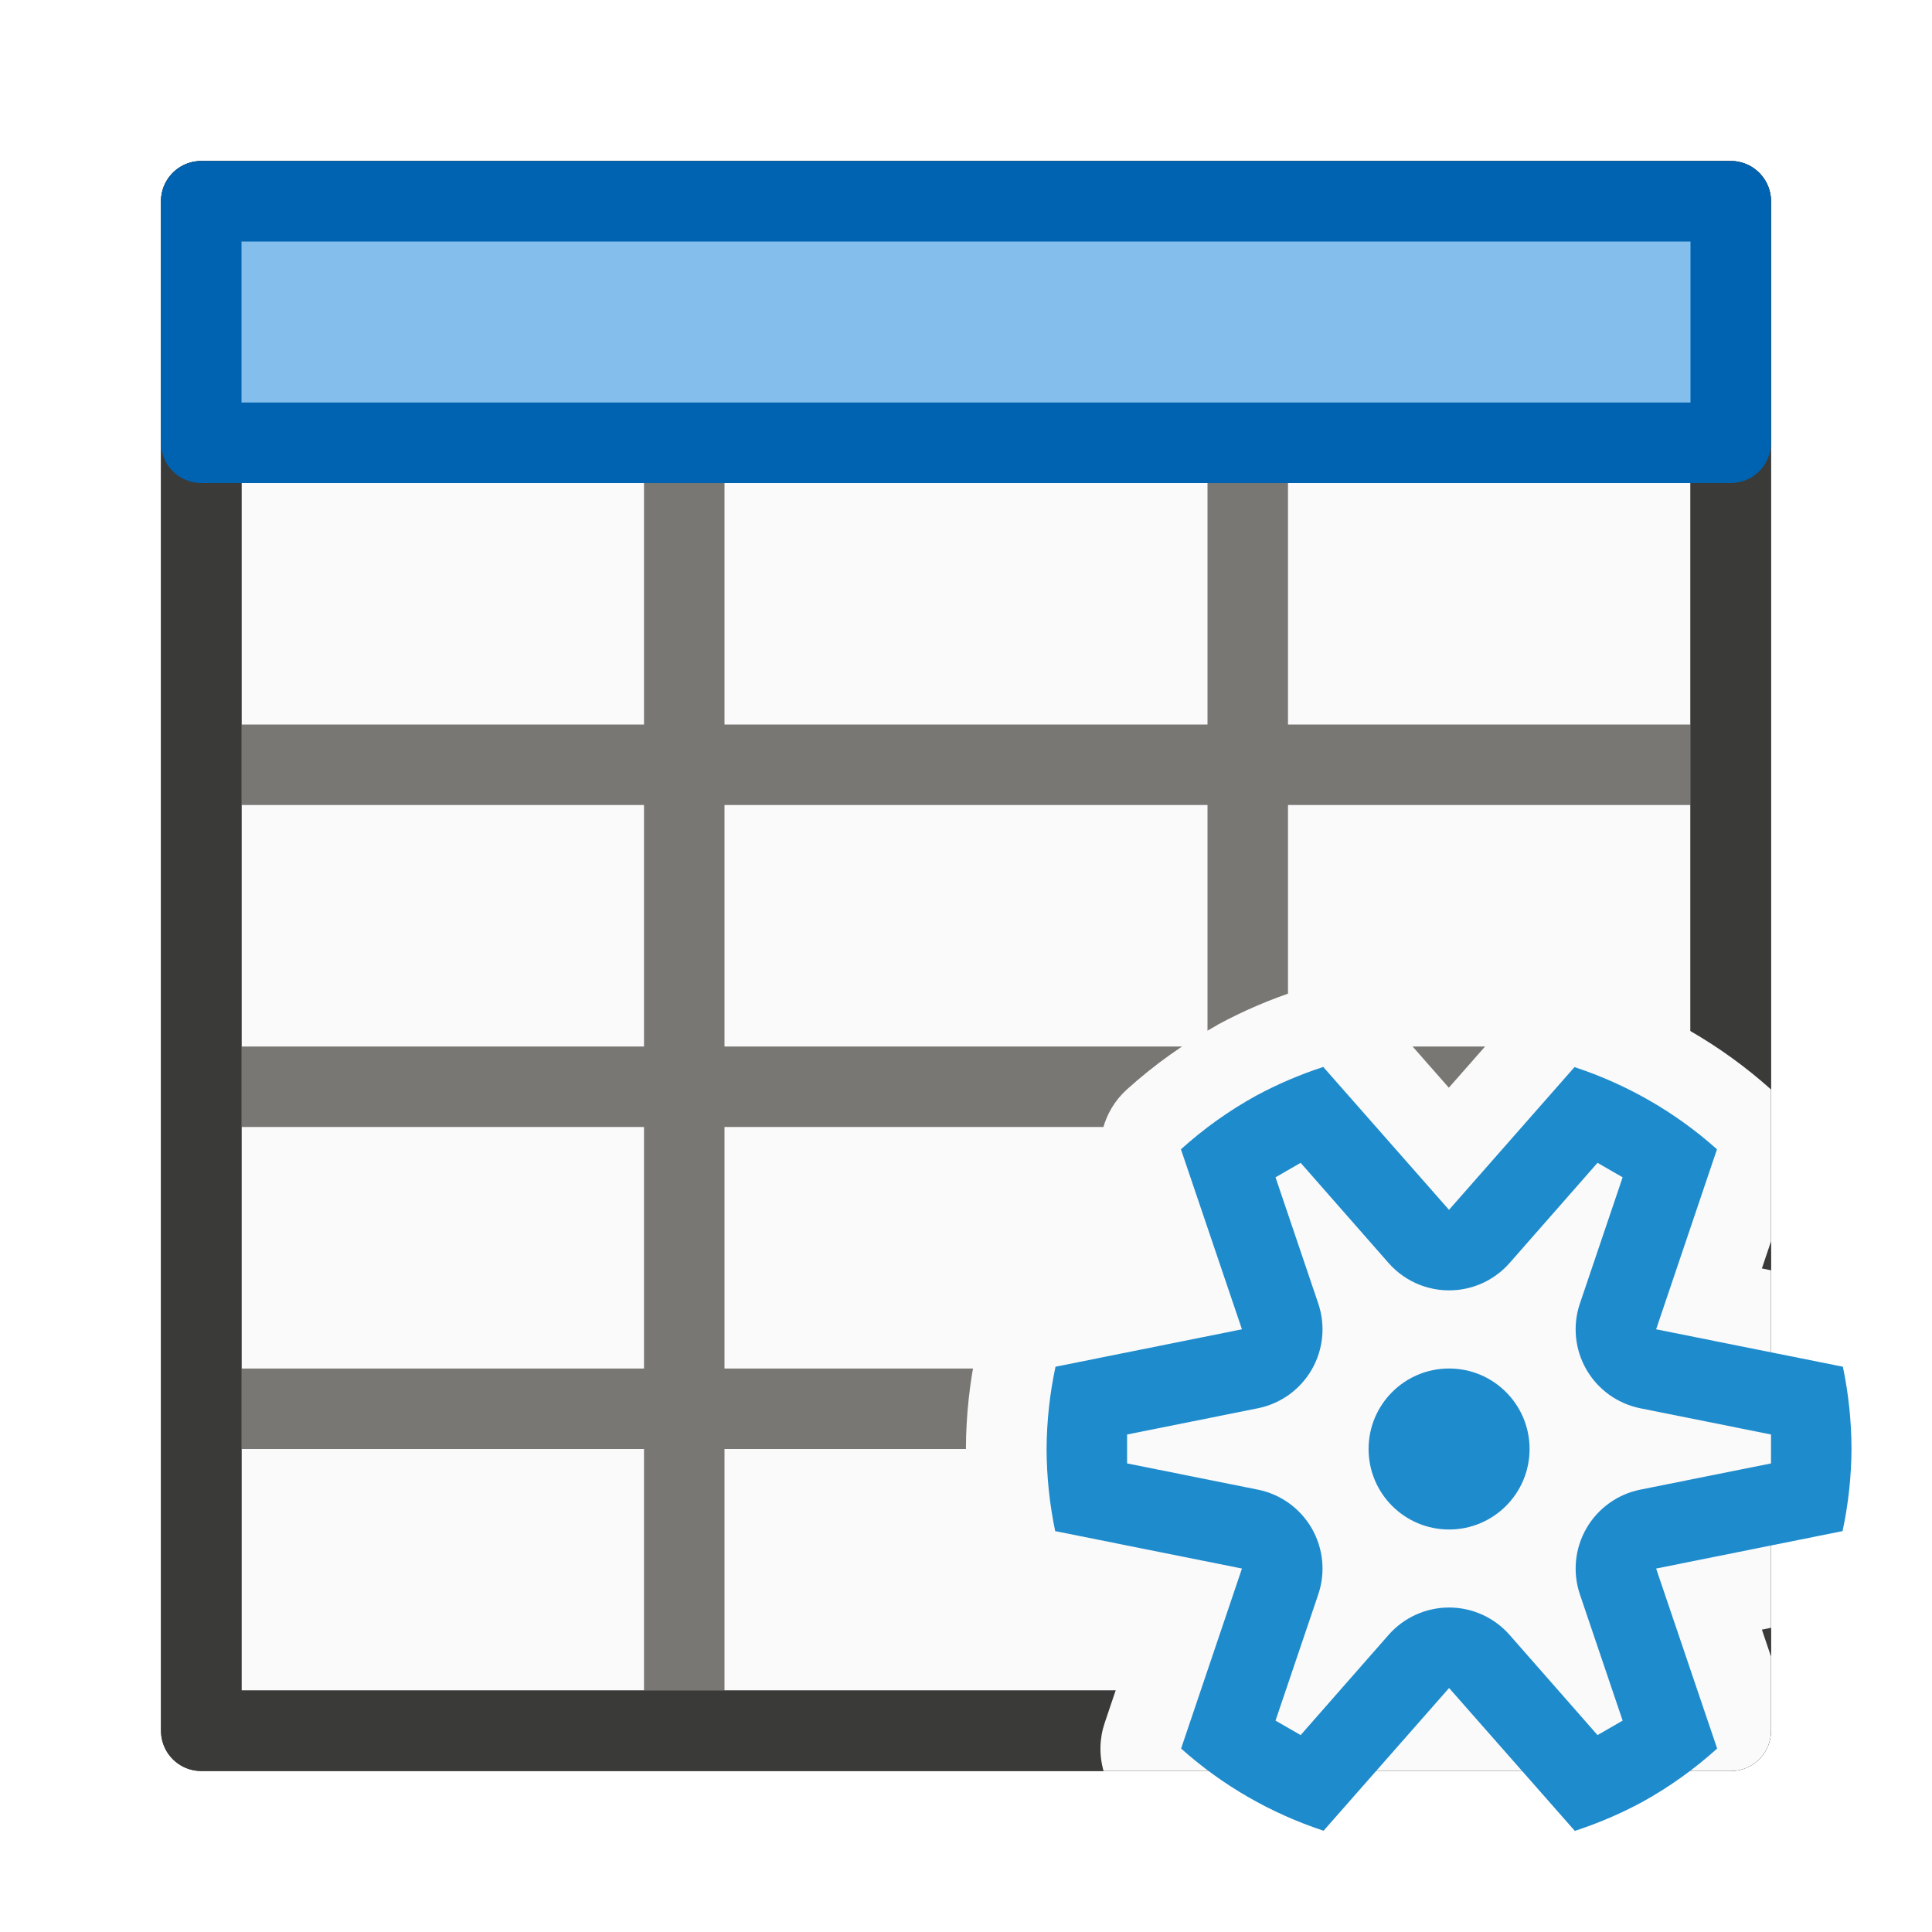
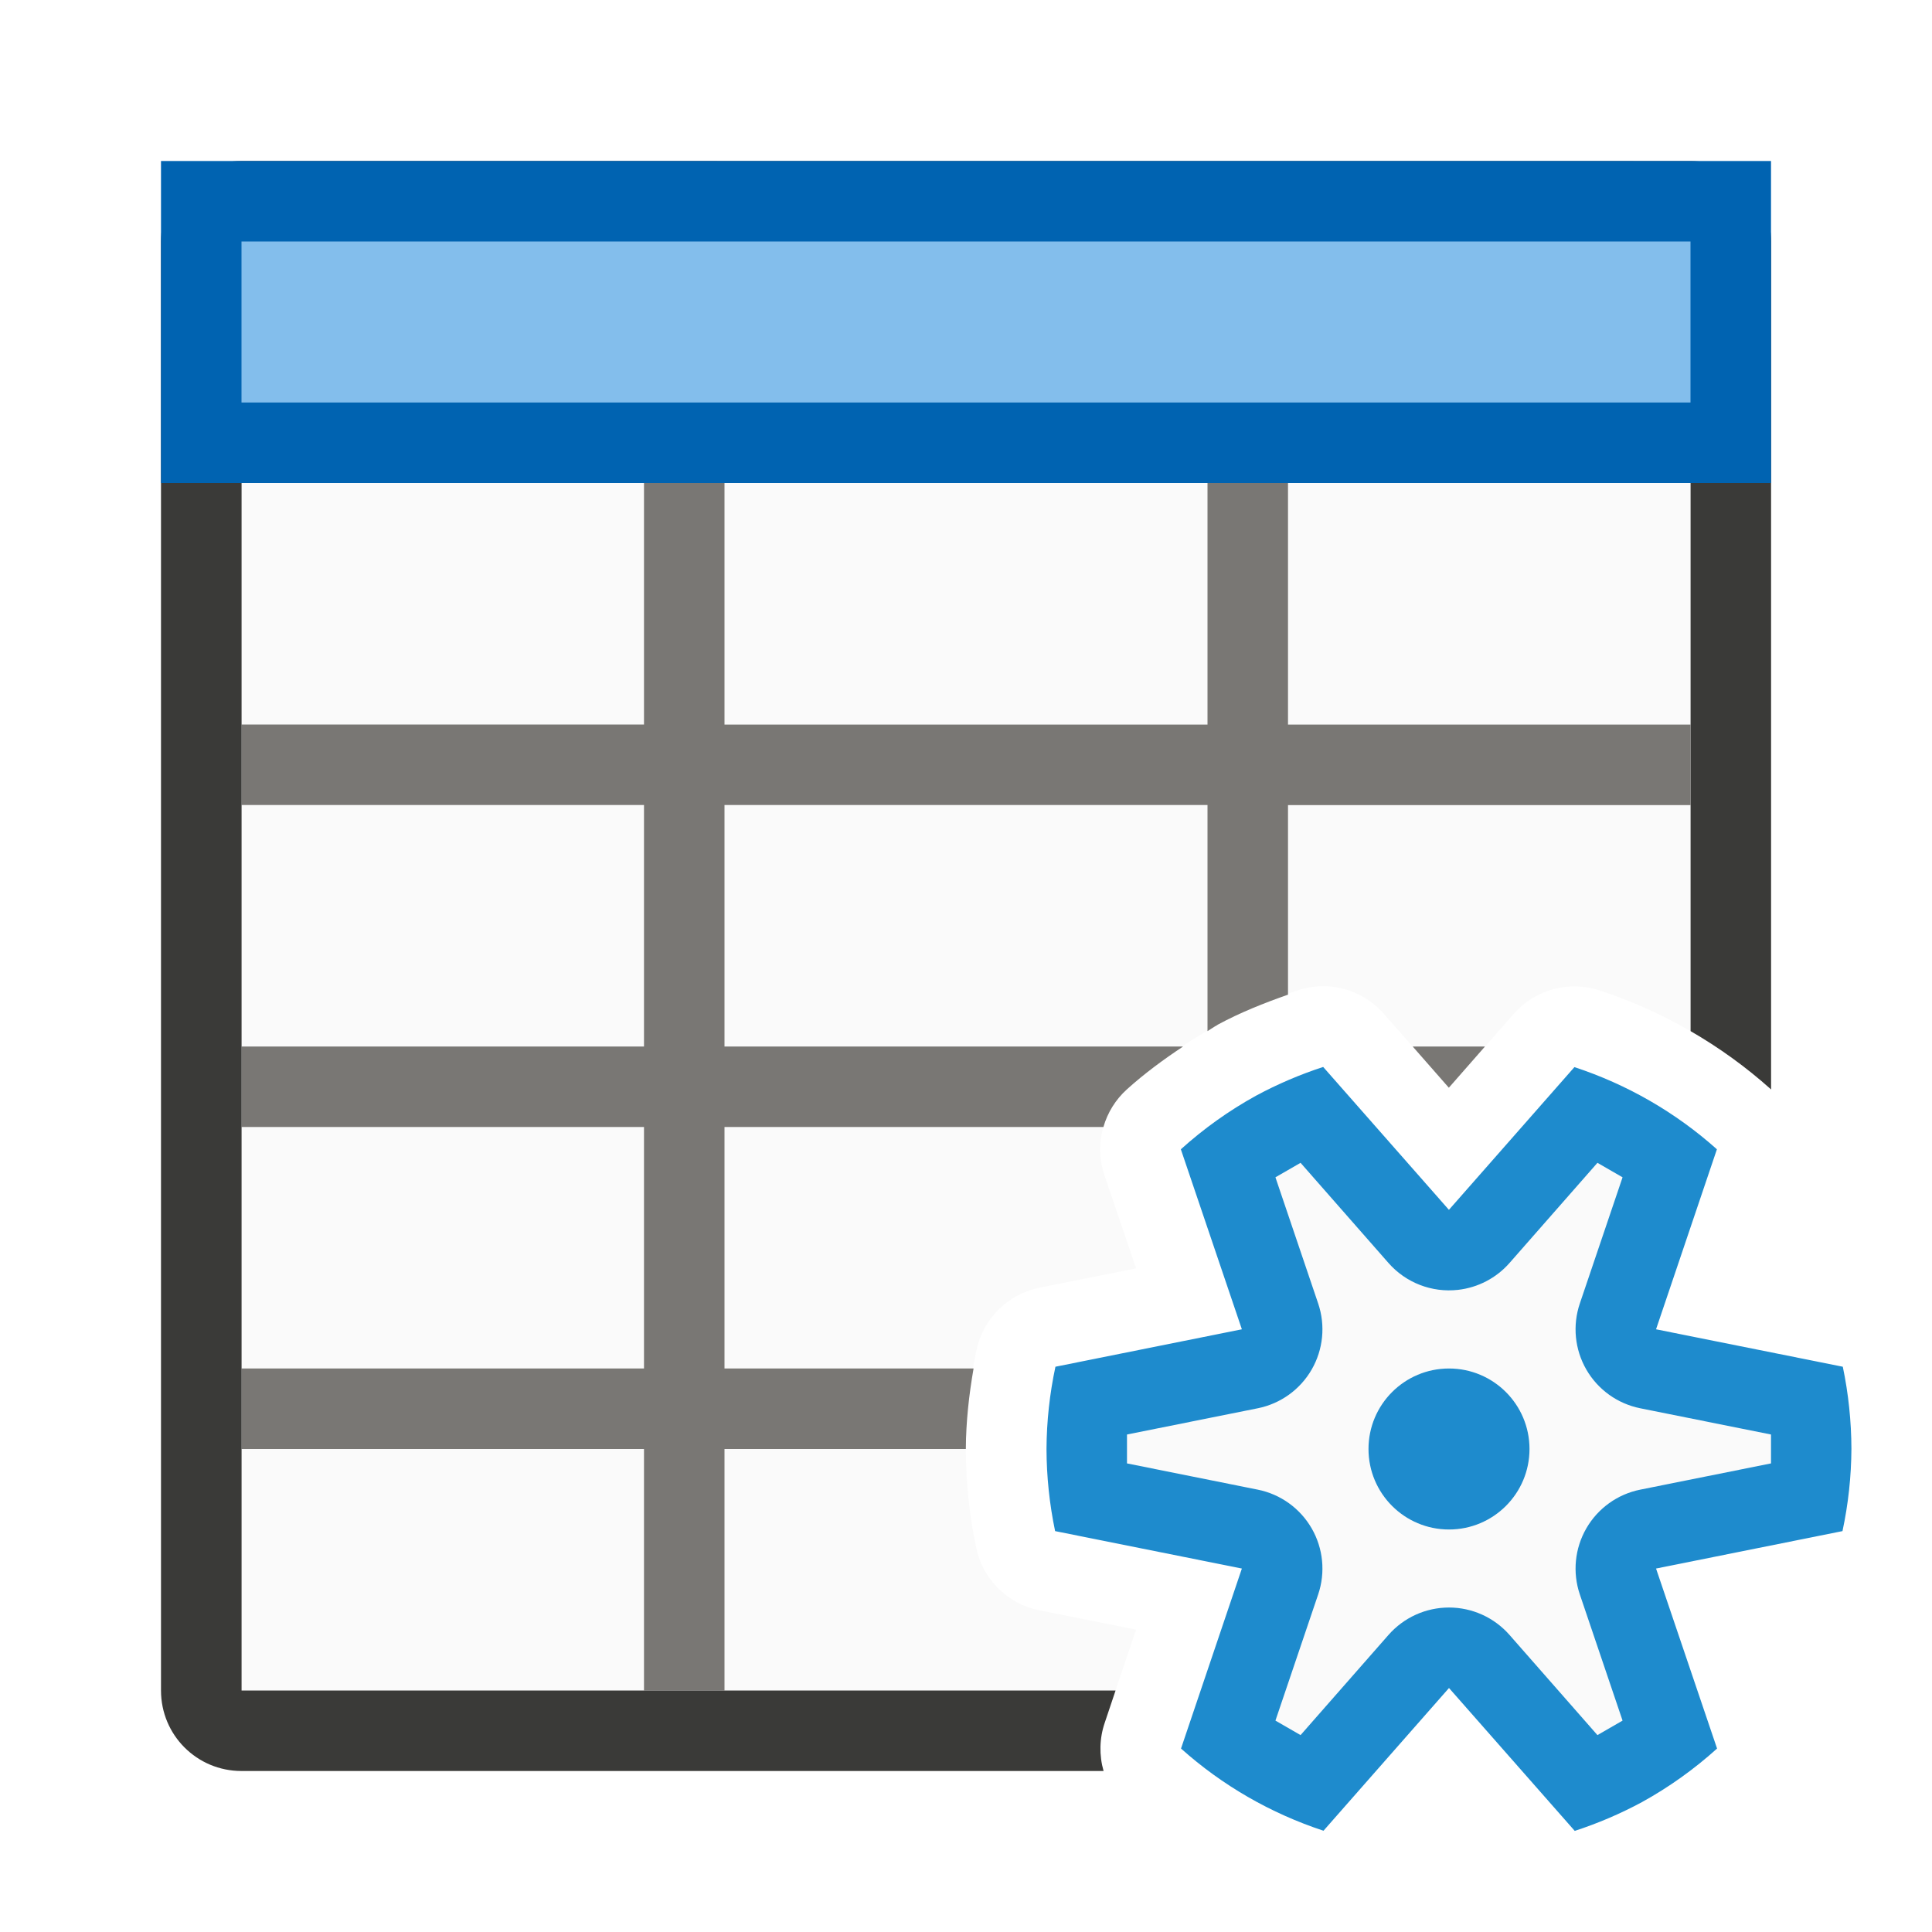
<svg xmlns="http://www.w3.org/2000/svg" viewBox="0 0 24 24">
-   <g stroke-linecap="round" stroke-linejoin="round">
-     <path d="m2.5 2.5h19v19h-19z" fill="#fafafa" stroke="#3a3a38" />
-     <g fill="#797774" stroke="#797774">
-       <path d="m2.5 5.5h19zm0 4h19zm0 4h19zm0 4h19z" />
-       <path d="m8.5 2.5v19zm7 0v19z" />
-     </g>
-     <path d="m2.5 2.5h19v19h-19z" fill="none" stroke="#3a3a38" />
-     <path d="m21.5 5.5v-3h-19v3z" fill="#83beec" stroke="#0063b1" />
-     <path d="m16.387 12.252a1.003 1.003 0 0 0 -.26.049c-.346.112-.68.255-1 .428a1.003 1.003 0 0 0 -.008.006c-.403.223-.779.49-1.121.799a1.003 1.003 0 0 0 -.277 1.066l.393 1.156-1.199.24a1.003 1.003 0 0 0 -.783.771c-.087.403-.131.814-.133 1.227a1.003 1.003 0 0 0 0 .008c.001.412.044.823.129 1.227a1.003 1.003 0 0 0 .783.775l1.203.24-.391 1.158a1.003 1.003 0 0 0 -.014.598h7.791c.277 0 .5-.223.5-.5v-.922l-.113-.334.113-.023v-4.441l-.113-.023.113-.336v-1.887a1.003 1.003 0 0 0 -.004-.004c-.616-.551-1.34-.968-2.125-1.227a1.003 1.003 0 0 0 -1.066.291l-.807.918-.809-.92a1.003 1.003 0 0 0 -.803-.34z" fill="#fafafa" />
-     <path d="m22 17.82 0.0.359-1.625.326c-.591.119-.943.73-.75 1.301l.529 1.562.002.006-.312.18-1.092-1.244c-.398-.454-1.106-.454-1.504 0l-1.092 1.244-.312-.18.531-1.568c.193-.571-.159-1.182-.75-1.301l-1.625-.326-0-.359 1.625-.326c.591-.119.943-.73.75-1.301l-.531-1.568.312-.18 1.092 1.244c.216.246.54.371.865.334.247-.028.475-.147.639-.334l1.092-1.244.313.18-.531 1.568c-.193.571.159 1.182.75 1.301z" fill="#fafafa" />
-     <path d="m16.438 13.254c-.288.094-.567.213-.834.357-.336.185-.649.409-.934.666l.758 2.236-2.316.465c-.072.336-.109.678-.111 1.021.001.343.037.686.107 1.021l2.32.465-.756 2.236c.513.459 1.116.806 1.77 1.021l1.559-1.773 1.562 1.775c.288-.094.567-.213.834-.357.336-.185.649-.409.934-.666l-.758-2.236 2.316-.465c.072-.336.109-.678.111-1.021-.001-.343-.037-.686-.107-1.021l-2.32-.465.756-2.236c-.513-.459-1.116-.806-1.77-1.021l-1.559 1.773-.469-.533zm-.281 1.191 1.092 1.244a1 1 0 0 0 .865.334 1 1 0 0 0 .639-.334l1.092-1.244.312.18-.531 1.568a1 1 0 0 0 .75 1.301l1.625.326v.359l-1.625.326a1 1 0 0 0 -.75 1.301l.529 1.562.002.006-.312.18-1.092-1.244a1 1 0 0 0 -1.504 0l-1.092 1.244-.312-.18.531-1.568a1 1 0 0 0 -.75-1.301l-1.625-.326v-.359l1.625-.326a1 1 0 0 0 .75-1.301l-.531-1.568zm1.844 2.555a1 1 0 0 0 -1 1 1 1 0 0 0 1 1 1 1 0 0 0 1-1 1 1 0 0 0 -1-1z" fill="#1e8bcd" />
-   </g>
+   <path d="m3 3v18h10.857l.256-.756-1.203-.24a1.003 1.003 0 0 1 -.783-.775c-.085-.403-.128-.814-.129-1.227a1.003 1.003 0 0 1 0-.008c.002-.412.046-.824.133-1.227a1.003 1.003 0 0 1 .783-.771l1.199-.24-.393-1.156a1.003 1.003 0 0 1 .277-1.066c.342-.309.718-.576 1.121-.799a1.003 1.003 0 0 1 .008-.006c.32-.173.654-.315 1-.428a1.003 1.003 0 0 1 .26-.049 1.003 1.003 0 0 1 .803.34l.809.92.807-.918a1.003 1.003 0 0 1 1.066-.291c.394.13.772.299 1.129.506v-9.809z" fill="#fafafa" />
+   <path d="m8 3v6h-5v1h5v3h-5v1h5v3h-5v1h5v3h1v-3h2.998a1.003 1.003 0 0 1 0-.006c.002-.334.039-.666.096-.994h-3.094v-3h4.707a1.003 1.003 0 0 1 .291-.467c.218-.197.455-.371.699-.533h-5.697v-3h6v2.809c.04-.024.078-.052.119-.074a1.003 1.003 0 0 1 .008-.006c.279-.151.574-.268.873-.373v-2.355h5v-1h-5v-6h-1v6h-6v-6zm9.549 10 .449.512.449-.512z" fill="#797774" />
+   <path d="m3 2c-.554 0-1 .446-1 1v18c0 .554.446 1 1 1h10.709c-.056-.196-.052-.404.014-.598l.135-.402h-4.857-1-5v-3-1-3-1-3-1-6h5 1 6 1 5v6 1 2.809c.355.205.689.446.996.721.001.001.003.003.004.004v-10.533c0-.554-.446-1-1-1z" fill="#3a3a38" />
+   <path d="m2 2h20v4h-20z" fill="#0063b1" />
+   <path d="m3 3h18v2h-18z" fill="#83beec" />
+   <path d="m22 17.82 0.0.359-1.625.326c-.591.119-.943.73-.75 1.301l.529 1.562.002.006-.312.18-1.092-1.244c-.398-.454-1.106-.454-1.504 0l-1.092 1.244-.312-.18.531-1.568c.193-.571-.159-1.182-.75-1.301l-1.625-.326-0-.359 1.625-.326c.591-.119.943-.73.75-1.301l-.531-1.568.312-.18 1.092 1.244c.216.246.54.371.865.334.247-.028.475-.147.639-.334l1.092-1.244.313.18-.531 1.568c-.193.571.159 1.182.75 1.301z" fill="#fafafa" />
+   <path d="m16.437 13.254c-.288.094-.567.213-.834.357-.336.185-.649.409-.934.666l.758 2.236-2.316.465c-.072.336-.109.678-.111 1.021.001.343.037.686.107 1.021l2.32.465-.756 2.236c.513.459 1.116.806 1.77 1.021l1.559-1.773 1.562 1.775c.288-.094.567-.213.834-.357.336-.185.649-.409.934-.666l-.758-2.236 2.316-.465c.072-.336.109-.678.111-1.021-.001-.343-.037-.686-.107-1.021l-2.32-.465.756-2.236c-.513-.459-1.116-.806-1.77-1.021l-1.559 1.773-.469-.533zm-.281 1.191 1.092 1.244a1 1 0 0 0 .865.334 1 1 0 0 0 .639-.334l1.092-1.244.312.18-.531 1.568a1 1 0 0 0 .75 1.301l1.625.326v.359l-1.625.326a1 1 0 0 0 -.75 1.301l.529 1.562.002.006-.312.18-1.092-1.244a1 1 0 0 0 -1.504 0l-1.092 1.244-.312-.18.531-1.568a1 1 0 0 0 -.75-1.301l-1.625-.326v-.359l1.625-.326a1 1 0 0 0 .75-1.301l-.531-1.568zm1.844 2.555a1 1 0 0 0 -1 1 1 1 0 0 0 1 1 1 1 0 0 0 1-1 1 1 0 0 0 -1-1z" fill="#1e8bcd" />
</svg>
